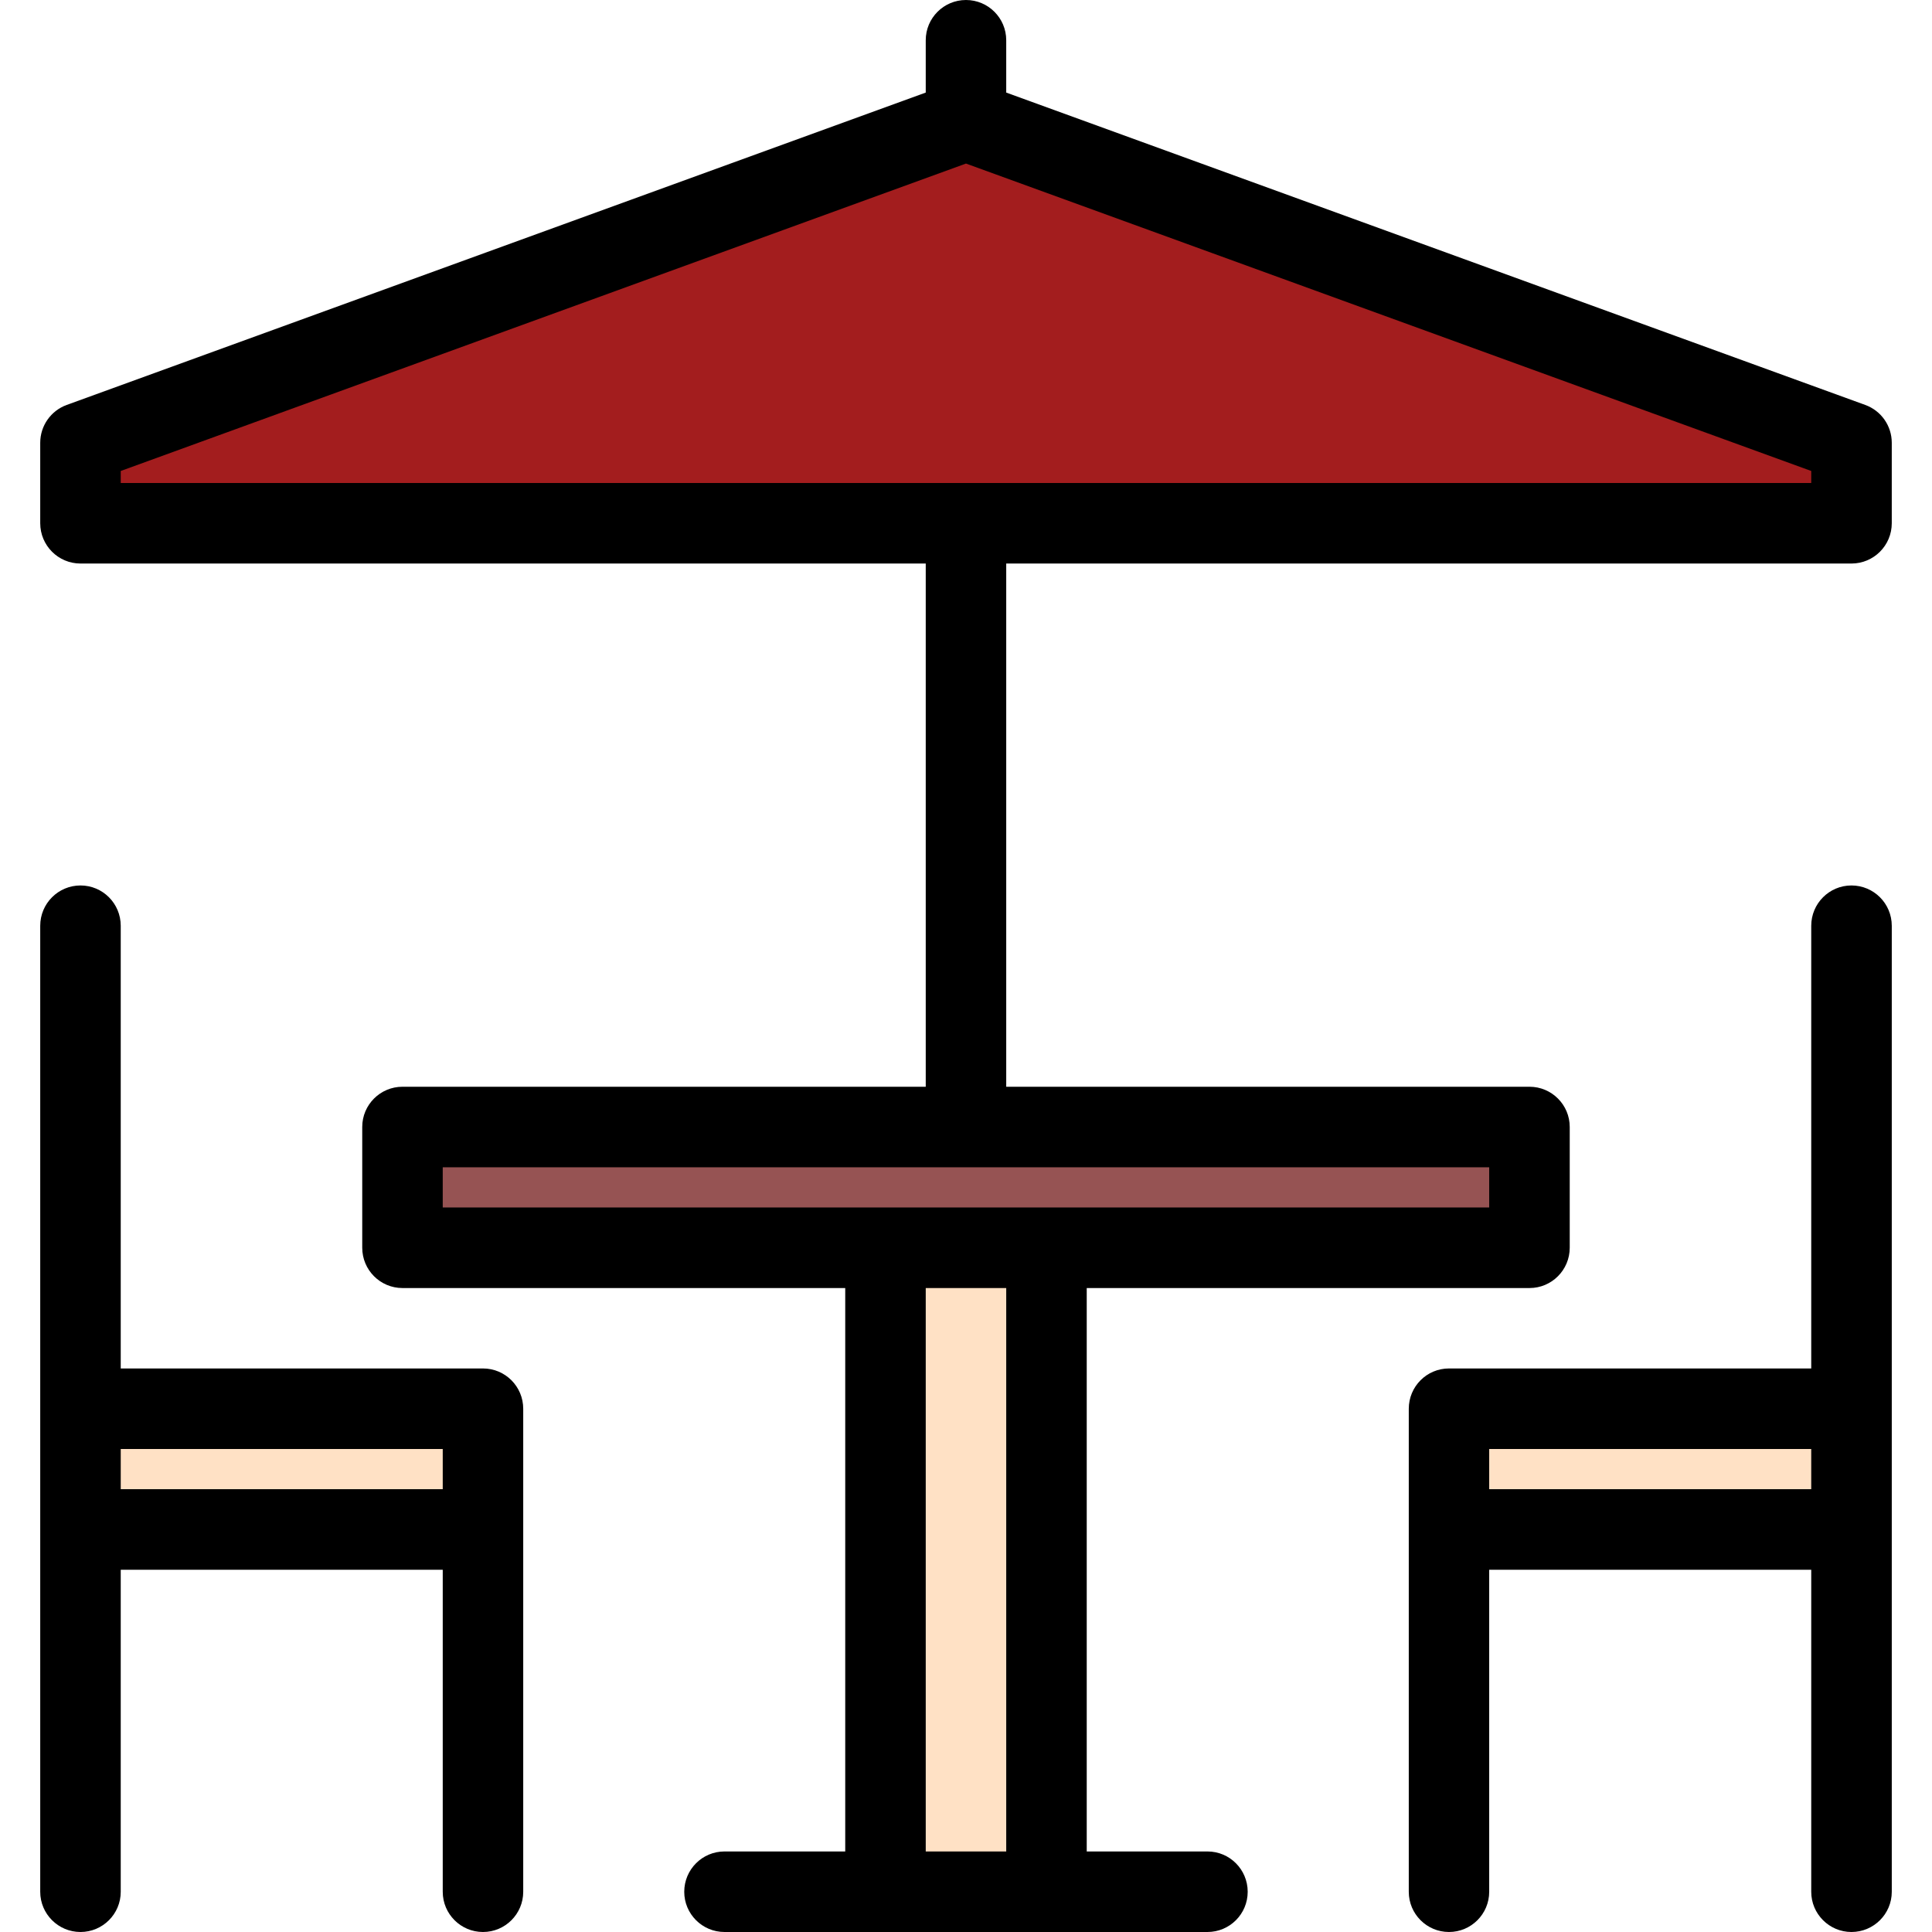
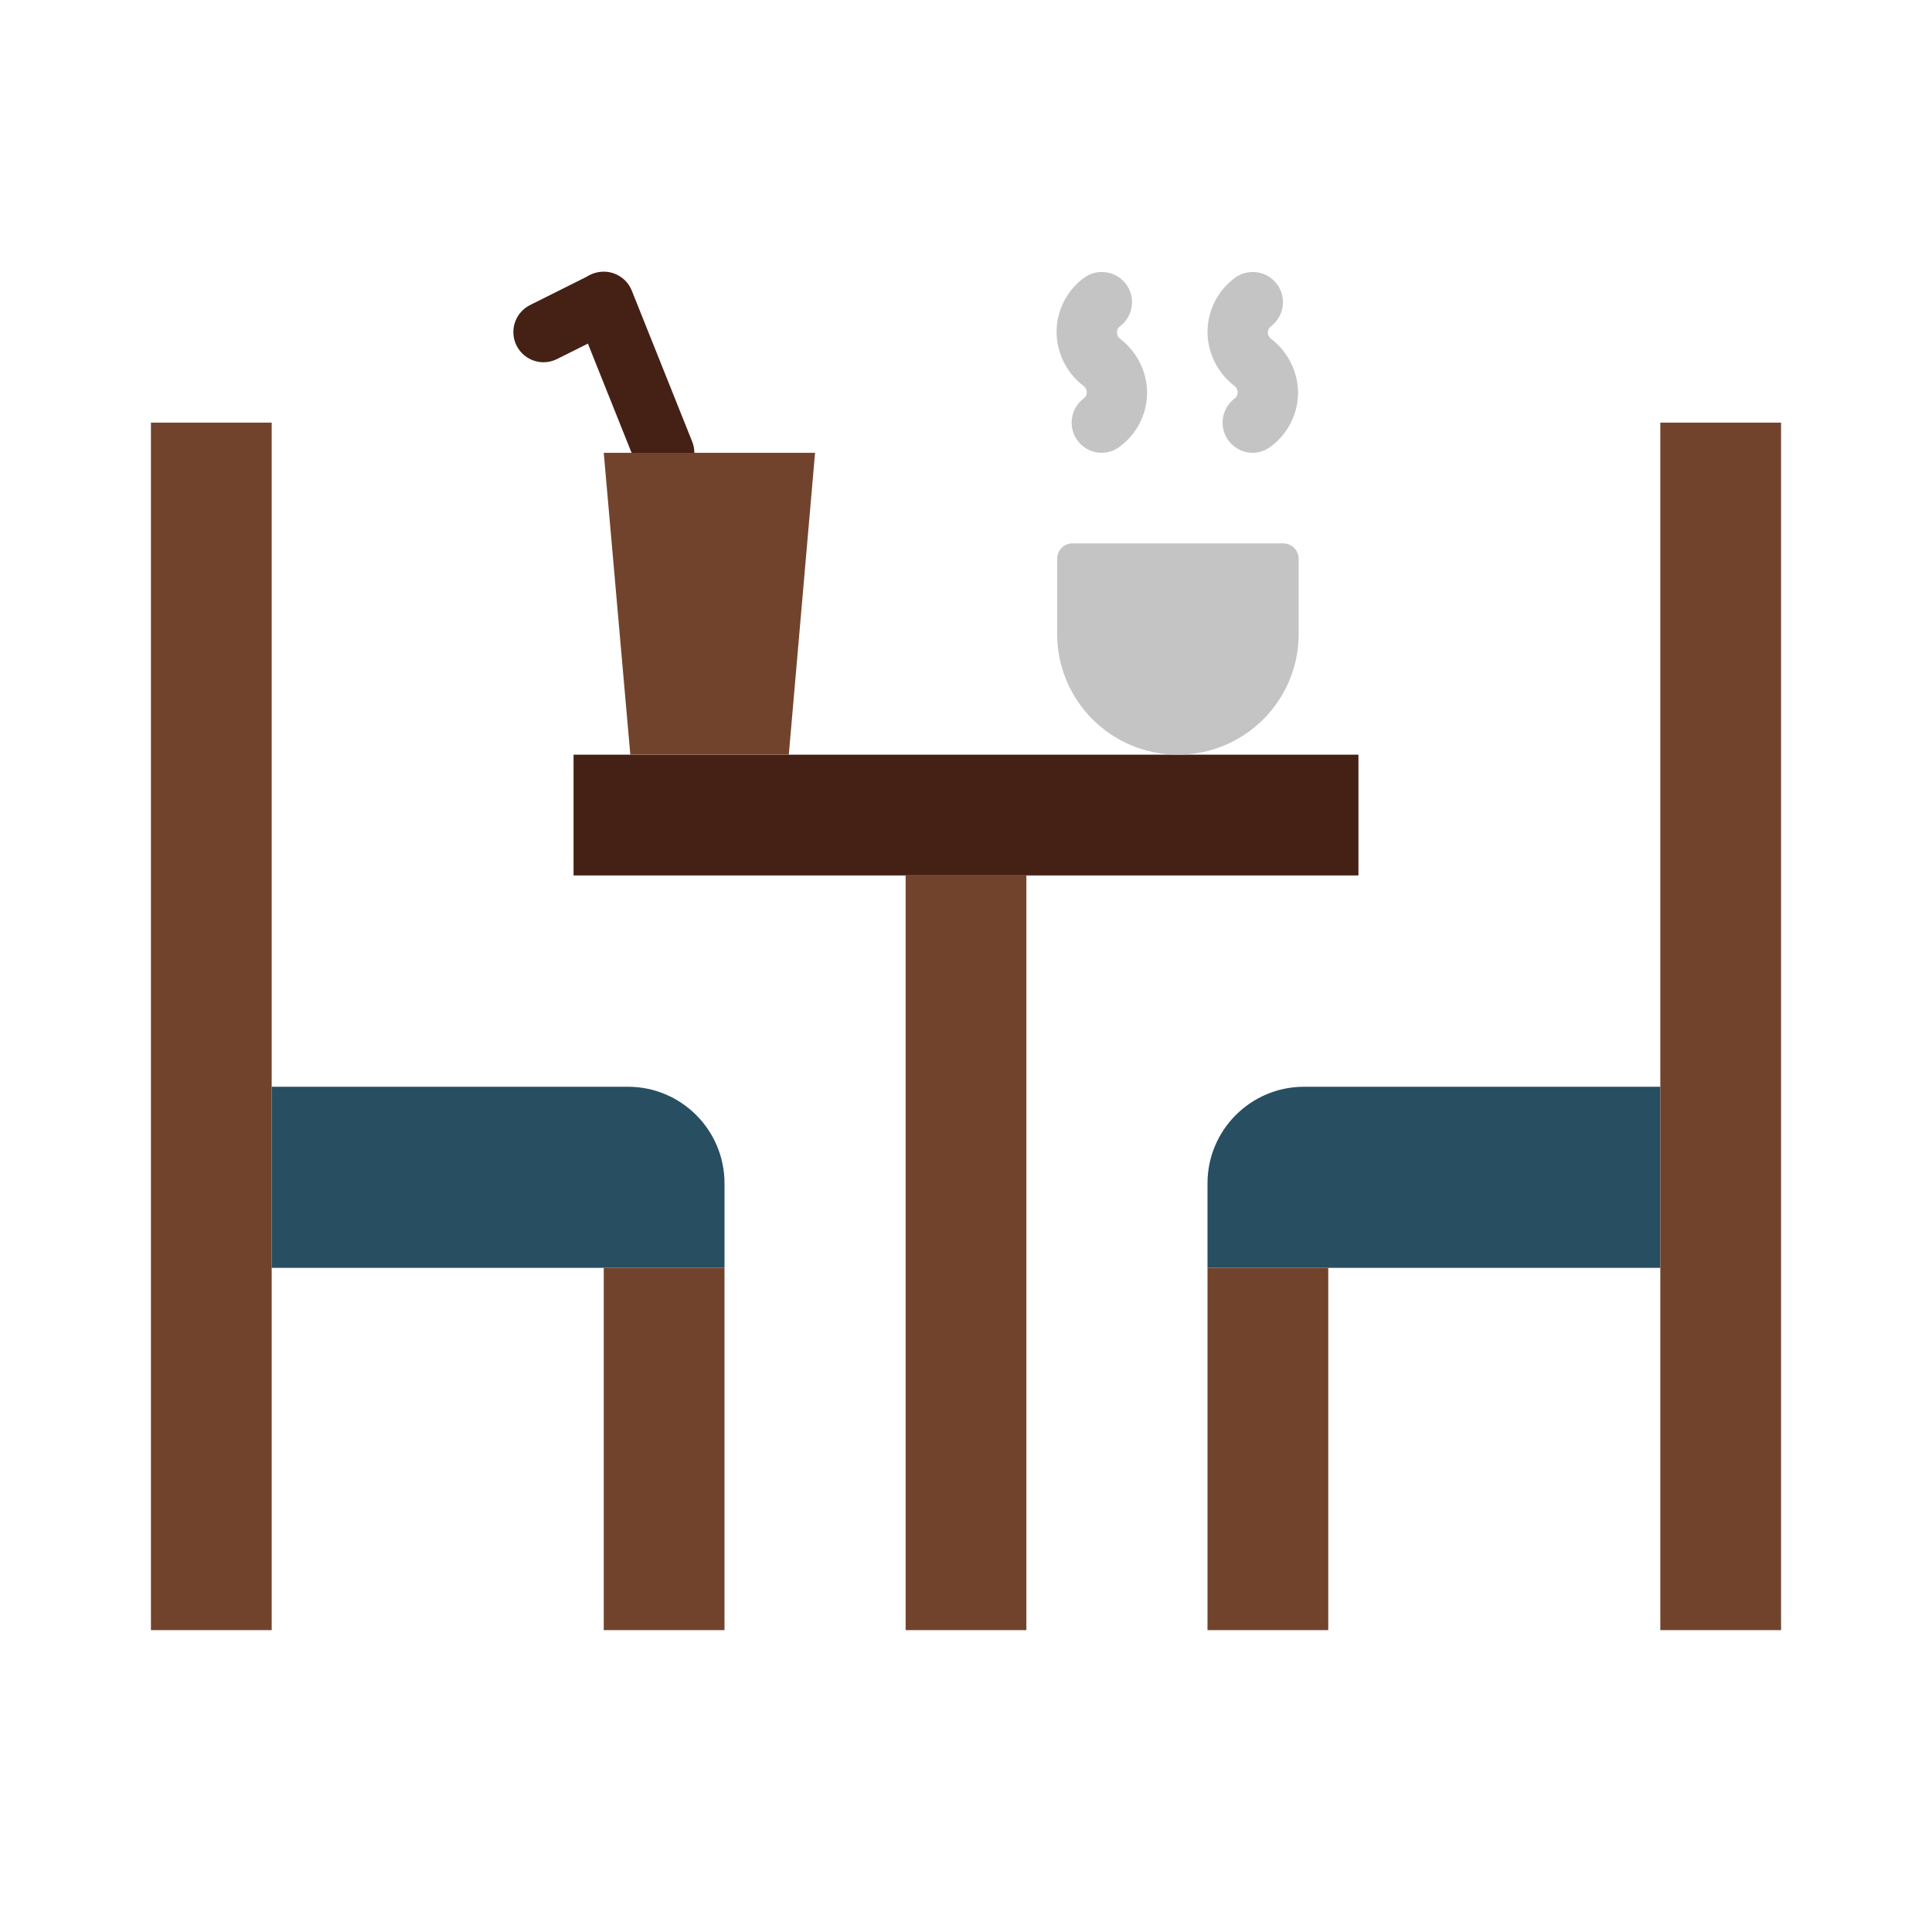
- <svg xmlns="http://www.w3.org/2000/svg" version="1.1" id="Layer_1" x="0px" y="0px" viewBox="0 0 511.985 511.985" style="enable-background:new 0 0 511.985 511.985;" xml:space="preserve">
-   <polygon style="fill: rgb(163, 29, 30);" points="255.988,27.999 21.995,120.668 25.995,144.667 493.325,136.668 493.325,120.668 " fill="#A0D468" />
-   <rect x="106.492" y="298.492" style="" width="292.99" height="26.999" fill="#965353" />
-   <g>
-     <rect x="384.482" y="373.312" style="" width="101" height="27.672" fill="#FFE1C5" />
-     <rect x="21.992" y="373.312" style="" width="97" height="33.672" fill="#FFE1C5" />
-     <rect x="235.492" y="337.492" style="" width="47.999" height="161.99" fill="#FFE1C5" />
+ <svg xmlns="http://www.w3.org/2000/svg" viewBox="0 0 64 64">
+   <g id="Flat">
+     <g fill="#442015">
+       <path d="m22 16a1 1 0 0 1 -.93-.63l-2-5a1 1 0 0 1 1.86-.74l2 5a1 1 0 0 1 -.56 1.3 1 1 0 0 1 -.37.07z" fill="#442015" />
+       <path d="m18 12a1 1 0 0 1 -.45-1.89l2-1a1 1 0 0 1 .89 1.79l-2 1a1 1 0 0 1 -.44.1z" fill="#442015" />
+       <path d="m19 25h26v4h-26z" fill="#442015" />
+     </g>
+     <path d="m9 36h11.8a3.2 3.2 0 0 1 3.2 3.2v2.8a0 0 0 0 1 0 0h-15a0 0 0 0 1 0 0v-6a0 0 0 0 1 0 0z" fill="#284e61" />
+     <path d="m5 14h4v40h-4z" fill="#75462e" style="fill: rgb(114, 67, 44);" />
+     <path d="m20 42h4v12h-4z" fill="#75462e" style="fill: rgb(114, 67, 44);" />
+     <path d="m40 36h15a0 0 0 0 1 0 0v2.8a3.2 3.2 0 0 1 -3.2 3.2h-11.8a0 0 0 0 1 0 0v-6a0 0 0 0 1 0 0z" fill="#284e61" transform="matrix(-1 0 0 -1 95 78)" />
+     <path d="m55 14h4v40h-4z" fill="#75462e" transform="matrix(-1 0 0 -1 114 68)" style="fill: rgb(114, 67, 44);" />
+     <path d="m40 42h4v12h-4z" fill="#75462e" transform="matrix(-1 0 0 -1 84 96)" style="fill: rgb(114, 67, 44);" />
+     <path d="m30 29h4v25h-4z" fill="#75462e" style="fill: rgb(114, 67, 44);" />
+     <path d="m41.5 15a1 1 0 0 1 -.6-1.8.24.24 0 0 0 .1-.2.26.26 0 0 0 -.1-.21 2.27 2.27 0 0 1 -.9-1.79 2.23 2.23 0 0 1 .9-1.79 1 1 0 1 1 1.2 1.6.24.24 0 0 0 -.1.2.26.26 0 0 0 .1.21 2.27 2.27 0 0 1 .9 1.78 2.23 2.23 0 0 1 -.9 1.79 1 1 0 0 1 -.6.21z" fill="#c4c4c4" />
+     <path d="m36.5 15a1 1 0 0 1 -.6-1.8.24.24 0 0 0 .1-.2.26.26 0 0 0 -.1-.21 2.27 2.27 0 0 1 -.9-1.79 2.23 2.23 0 0 1 .9-1.79 1 1 0 1 1 1.2 1.6.24.24 0 0 0 -.1.2.26.26 0 0 0 .1.21 2.27 2.27 0 0 1 .9 1.78 2.23 2.23 0 0 1 -.9 1.79 1 1 0 0 1 -.6.21z" fill="#c4c4c4" />
+     <path d="m35.51 18h7a.51.51 0 0 1 .51.51v2.49a4 4 0 0 1 -4 4 4 4 0 0 1 -4-4v-2.49a.51.51 0 0 1 .51-.51z" fill="#c4c4c4" />
+     <path d="m25.43 15h-.98-4.45l.88 10h5.25l.87-10z" fill="#75462e" style="fill: rgb(114, 67, 44);" />
  </g>
-   <path d="M490.638,234.649c-5.875,0-10.656,4.781-10.656,10.687v117.309h-95.997c-5.891,0-10.656,4.78-10.656,10.687v32v95.996 c0,5.875,4.766,10.656,10.656,10.656s10.656-4.781,10.656-10.656v-85.341h85.341v85.341c0,5.875,4.781,10.656,10.656,10.656 c5.905,0,10.687-4.781,10.687-10.656v-95.996v-32V245.336C501.324,239.43,496.543,234.649,490.638,234.649z M394.64,394.644v-10.656 h85.341v10.656H394.64z" fill="#000000" />
-   <path d="M127.992,362.645H31.995V245.336c0-5.906-4.773-10.687-10.664-10.687c-5.89,0-10.671,4.781-10.671,10.687v127.996v32v95.996 c0,5.875,4.781,10.656,10.671,10.656c5.891,0,10.664-4.781,10.664-10.656v-85.341h85.333v85.341c0,5.875,4.773,10.656,10.664,10.656 c5.891,0,10.664-4.781,10.664-10.656v-95.996v-32C138.656,367.426,133.883,362.645,127.992,362.645z M31.995,383.988h85.333v10.656 H31.995V383.988z" fill="#000000" />
-   <path d="M494.293,107.309L266.652,24.531V10.656C266.652,4.781,261.879,0,255.988,0c-5.891,0-10.664,4.781-10.664,10.656v13.875 L17.683,107.309c-4.21,1.531-7.023,5.531-7.023,10.031v21.312c0,5.906,4.781,10.687,10.671,10.687h223.993v138.652H106.657 c-5.891,0-10.664,4.781-10.664,10.656v31.999c0,5.906,4.773,10.688,10.664,10.688h117.332v149.308H191.99 c-5.89,0-10.664,4.78-10.664,10.687c0,5.875,4.773,10.656,10.664,10.656h42.663h42.679h42.654c5.891,0,10.656-4.781,10.656-10.656 c0-5.906-4.766-10.687-10.656-10.687h-31.999V341.334h117.341c5.875,0,10.655-4.781,10.655-10.688v-31.999 c0-5.875-4.78-10.656-10.655-10.656H266.652V149.339h223.985c5.905,0,10.687-4.781,10.687-10.687V117.34 C501.324,112.84,498.512,108.841,494.293,107.309z M266.652,490.641h-21.328V341.334h21.328V490.641z M394.64,319.99H277.332 h-42.679H117.328v-10.656H394.64V319.99z M479.981,127.996H31.995v-3.187l223.993-81.466l223.993,81.466V127.996z" fill="#000000" />
</svg>
